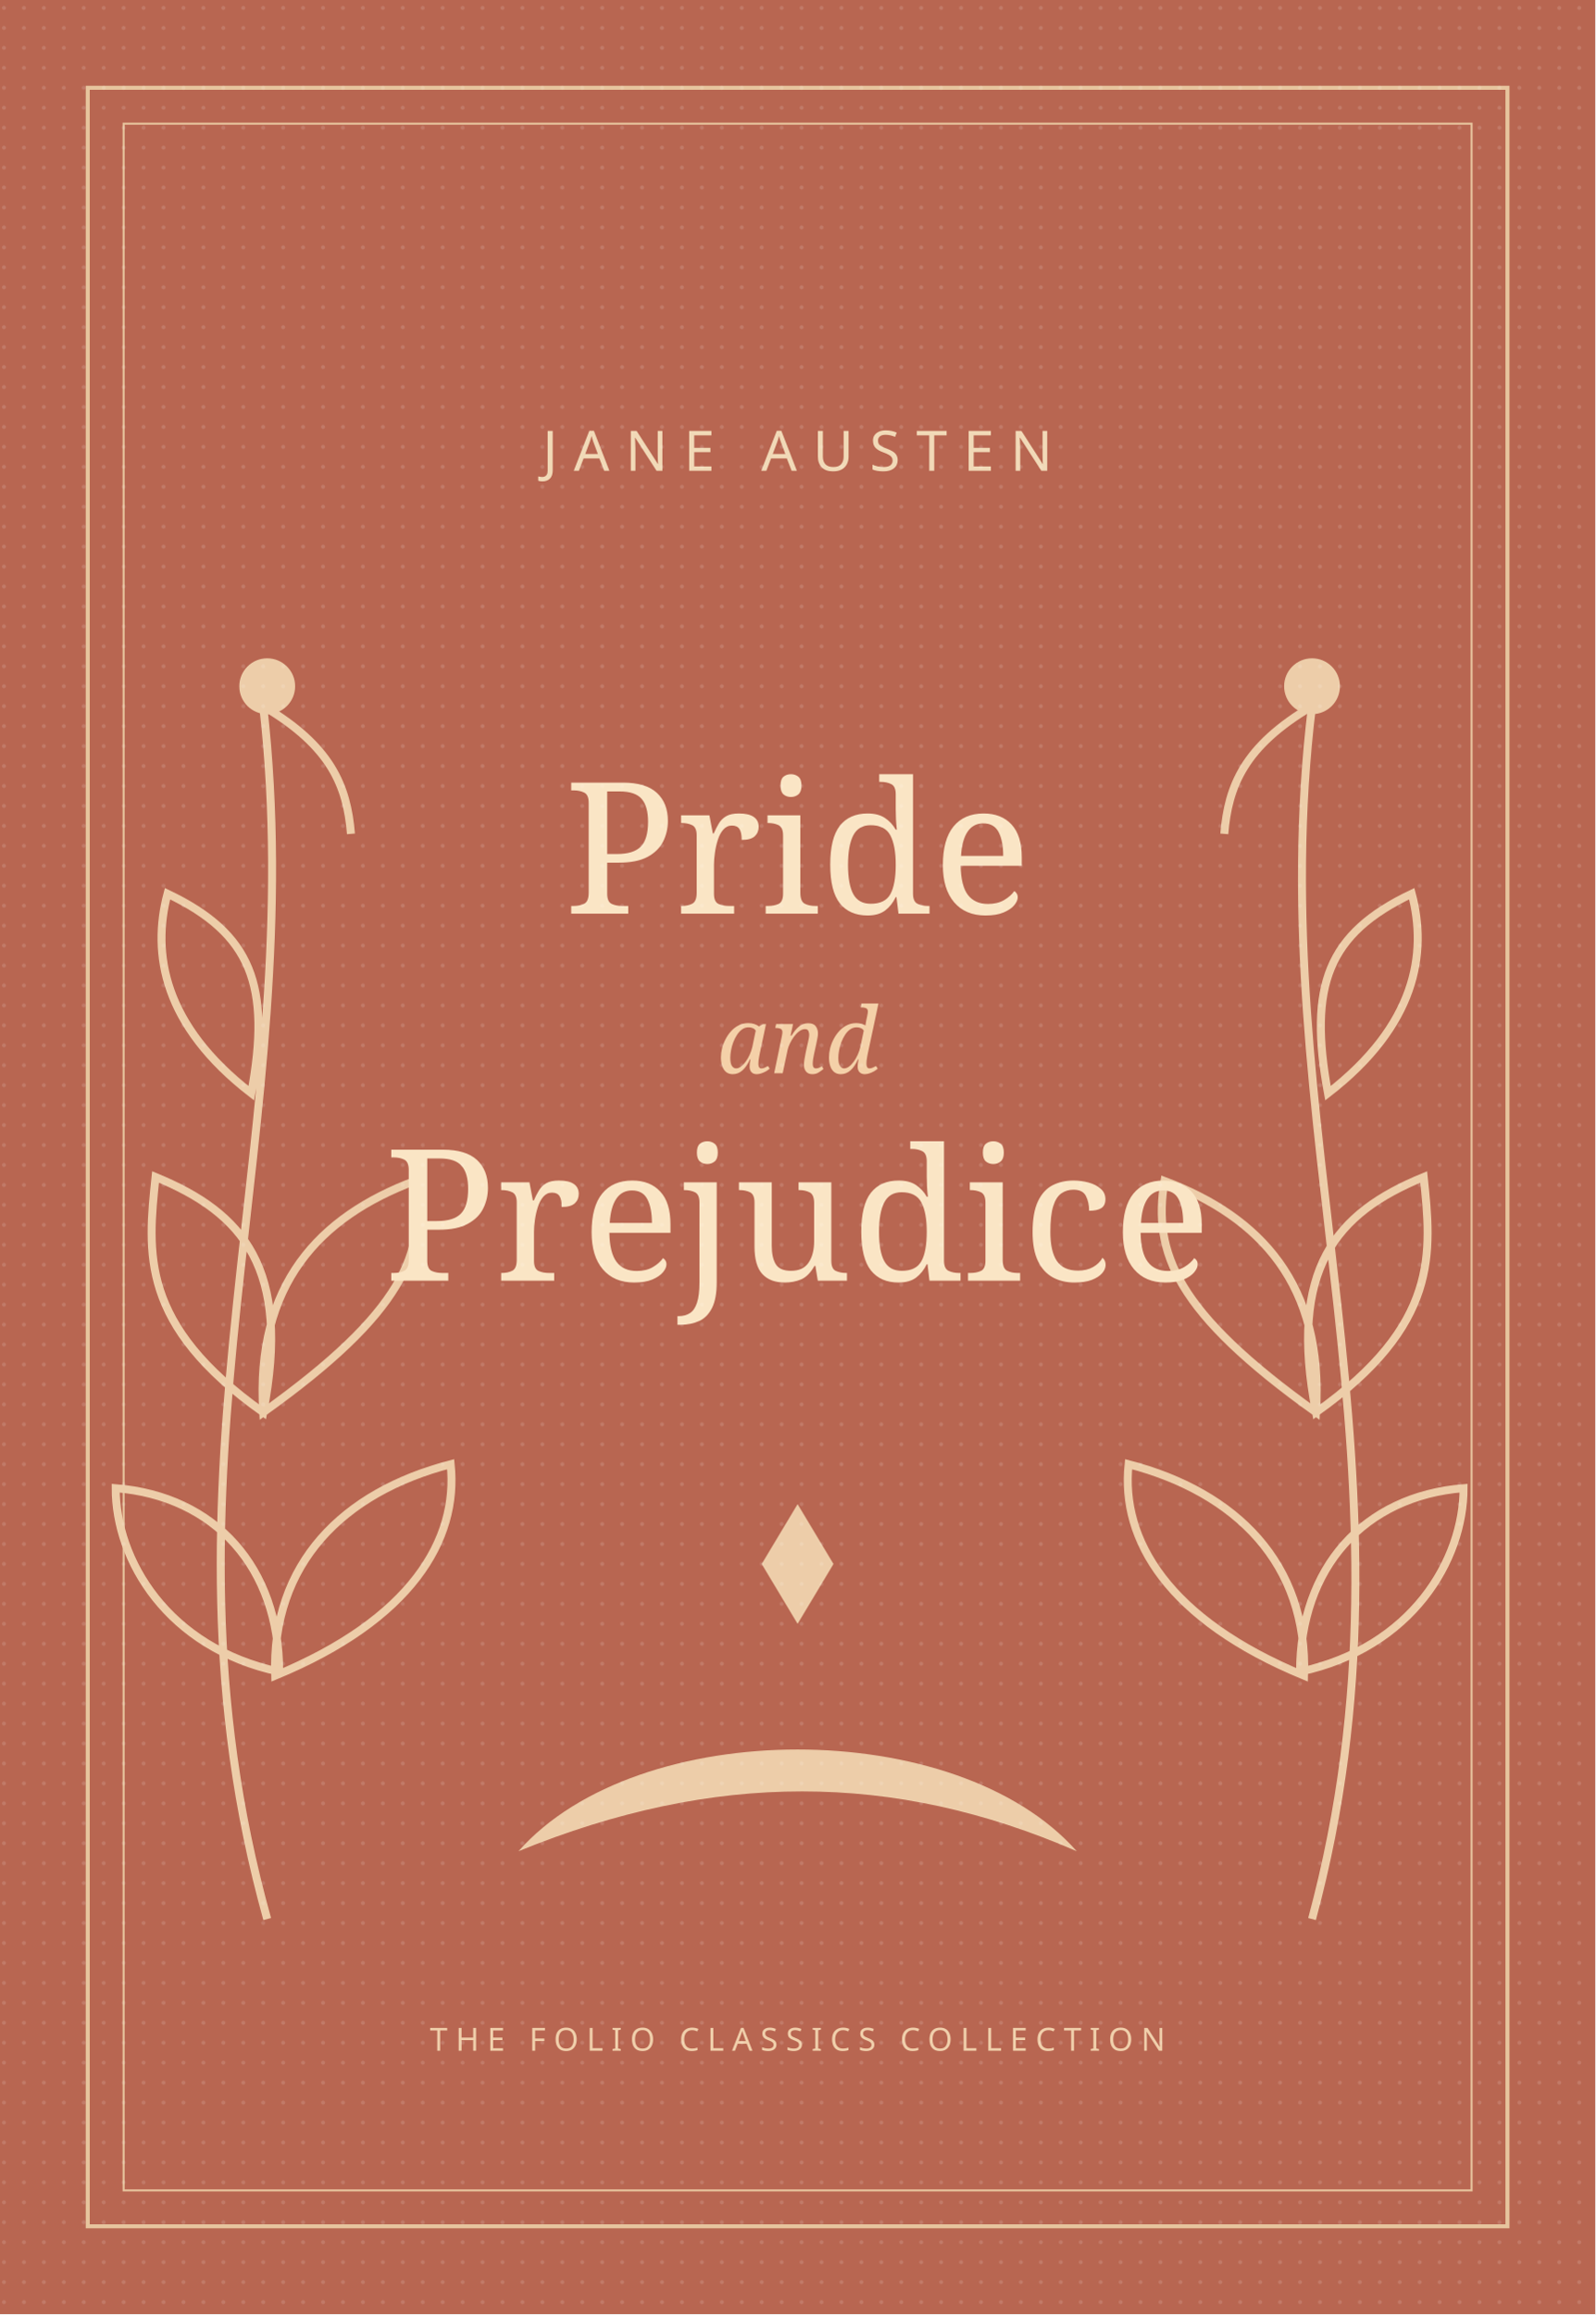
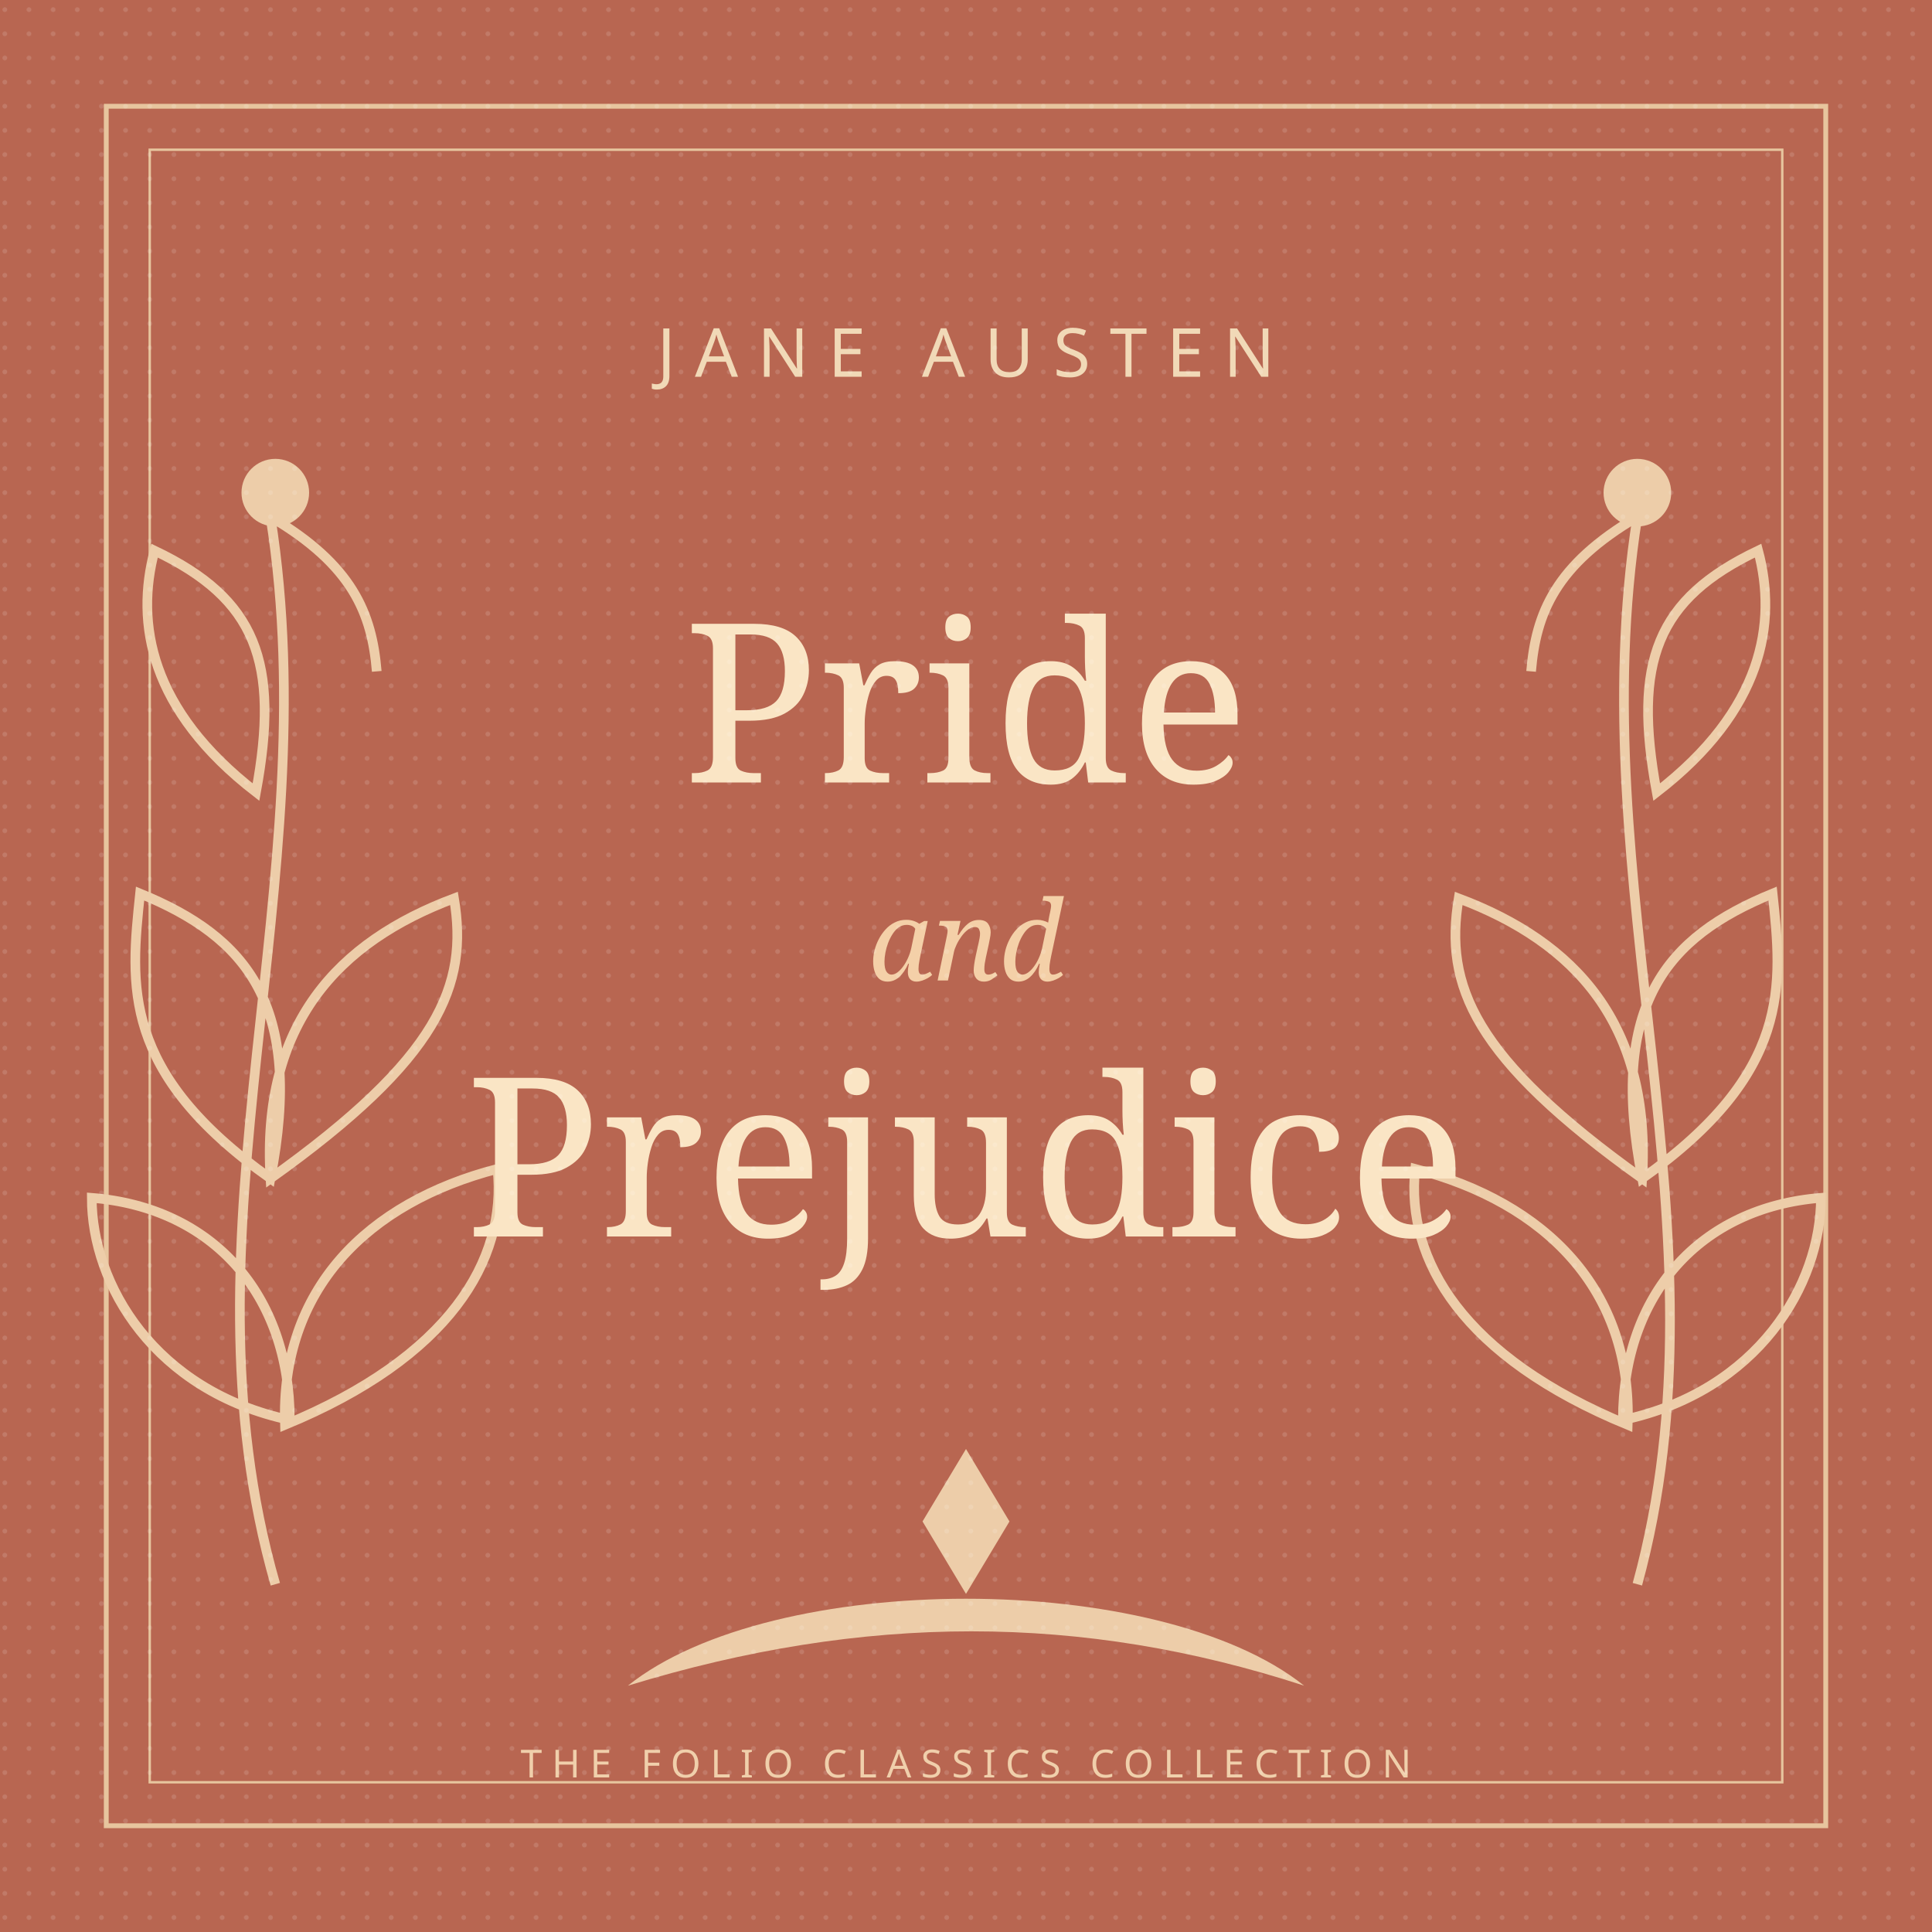
- <svg xmlns="http://www.w3.org/2000/svg" width="400" height="580" viewBox="0 0 400 580">
+ <svg xmlns="http://www.w3.org/2000/svg" width="400" height="400" viewBox="0 0 400 400">
  <defs>
    <pattern id="g" width="5" height="5" patternUnits="userSpaceOnUse">
      <circle cx="1" cy="2" r=".5" fill="#fff" opacity=".13" />
    </pattern>
  </defs>
-   <path fill="#b86651" d="M0 0h400v580H0z" />
-   <path d="M22 22h356v536H22z" fill="none" stroke="#e7c59e" />
-   <path d="M31 31h338v518H31z" fill="none" stroke="#e7c59e" stroke-width=".5" />
-   <g fill="none" stroke="#edcda9" stroke-width="2">
-     <path d="M67 481C36 370 78 283 66 177c17 10 21 20 22 32M329 481c30-111-13-198 0-304-17 10-21 20-22 32M66 354c-31-22-29-40-27-59 22 9 34 23 27 59Zm0 0c35-25 41-40 38-58-24 9-40 26-38 58Zm-3-80c-22-17-25-35-21-50 21 10 26 23 21 50Zm7 145c-28-6-41-28-41-46 25 2 41 20 41 46Zm-1 1c34-14 46-34 44-53-27 7-45 25-44 53Zm261-66c31-22 29-40 27-59-22 9-34 23-27 59Zm0 0c-35-25-41-40-38-58 24 9 40 26 38 58Zm3-80c22-17 25-35 21-50-21 10-26 23-21 50Zm-7 145c28-6 41-28 41-46-25 2-41 20-41 46Zm1 1c-34-14-46-34-44-53 27 7 45 25 44 53Z" />
+   <path fill="#b86651" d="M0 0h400v400H0z" />
+   <path d="M22 22h356v356H22z" fill="none" stroke="#e7c59e" />
+   <path d="M31 31h338v338H31z" fill="none" stroke="#e7c59e" stroke-width=".5" />
+   <g transform="translate(0 -65)">
+     <g fill="none" stroke="#edcda9" stroke-width="2">
+       <path d="M57 393c-21-73 11-145-1-221 17 10 21 20 22 32M339 393c20-73-12-145 0-221-17 10-21 20-22 32M56 309c-31-22-29-40-27-59 22 9 34 23 27 59Zm0 0c35-25 41-40 38-58-24 9-40 26-38 58Zm-3-80c-22-17-25-35-21-50 21 10 26 23 21 50Zm7 130c-28-6-41-28-41-46 25 2 41 20 41 46Zm-1 1c34-14 46-34 44-53-27 7-45 25-44 53Zm281-51c31-22 29-40 27-59-22 9-34 23-27 59Zm0 0c-35-25-41-40-38-58 24 9 40 26 38 58Zm3-80c22-17 25-35 21-50-21 10-26 23-21 50Zm-7 130c28-6 41-28 41-46-25 2-41 20-41 46Zm1 1c-34-14-46-34-44-53 27 7 45 25 44 53Z" />
+     </g>
+     <g fill="#edcda9">
+       <circle cx="57" cy="167" r="7" />
+       <circle cx="339" cy="167" r="7" />
+     </g>
  </g>
  <g fill="#edcda9">
-     <circle cx="67" cy="172" r="7" />
-     <circle cx="329" cy="172" r="7" />
-     <path d="m200 377 9 15-9 15-9-15zM130 464c30-34 110-34 140 0-46-20-91-20-140 0Z" />
+     <path d="m200 300 9 15-9 15-9-15zM130 349c30-24 110-24 140 0-46-15-91-15-140 0Z" />
  </g>
-   <text x="200" y="118" text-anchor="middle" font-family="sans-serif" font-size="14" fill="#f1d9b7" letter-spacing="4">JANE AUSTEN</text>
-   <text x="200" y="229" text-anchor="middle" font-family="Georgia,serif" font-size="46" fill="#fae5c5">Pride</text>
-   <text x="200" y="269" text-anchor="middle" font-family="Georgia,serif" font-size="23" font-style="italic" fill="#f4d0a8">and</text>
-   <text x="200" y="321" text-anchor="middle" font-family="Georgia,serif" font-size="46" fill="#fae5c5">Prejudice</text>
-   <text x="200" y="514" text-anchor="middle" font-family="sans-serif" font-size="8" fill="#f0cfab" letter-spacing="2">THE FOLIO CLASSICS COLLECTION</text>
-   <path fill="url(#g)" d="M0 0h400v580H0z" />
+   <text x="200" y="78" text-anchor="middle" font-family="sans-serif" font-size="14" fill="#f1d9b7" letter-spacing="4">JANE AUSTEN</text>
+   <text x="200" y="162" text-anchor="middle" font-family="Georgia,serif" font-size="46" fill="#fae5c5">Pride</text>
+   <text x="200" y="203" text-anchor="middle" font-family="Georgia,serif" font-size="23" font-style="italic" fill="#f4d0a8">and</text>
+   <text x="200" y="256" text-anchor="middle" font-family="Georgia,serif" font-size="46" fill="#fae5c5">Prejudice</text>
+   <text x="200" y="368" text-anchor="middle" font-family="sans-serif" font-size="8" fill="#f0cfab" letter-spacing="2">THE FOLIO CLASSICS COLLECTION</text>
+   <path fill="url(#g)" d="M0 0h400v400H0z" />
</svg>
